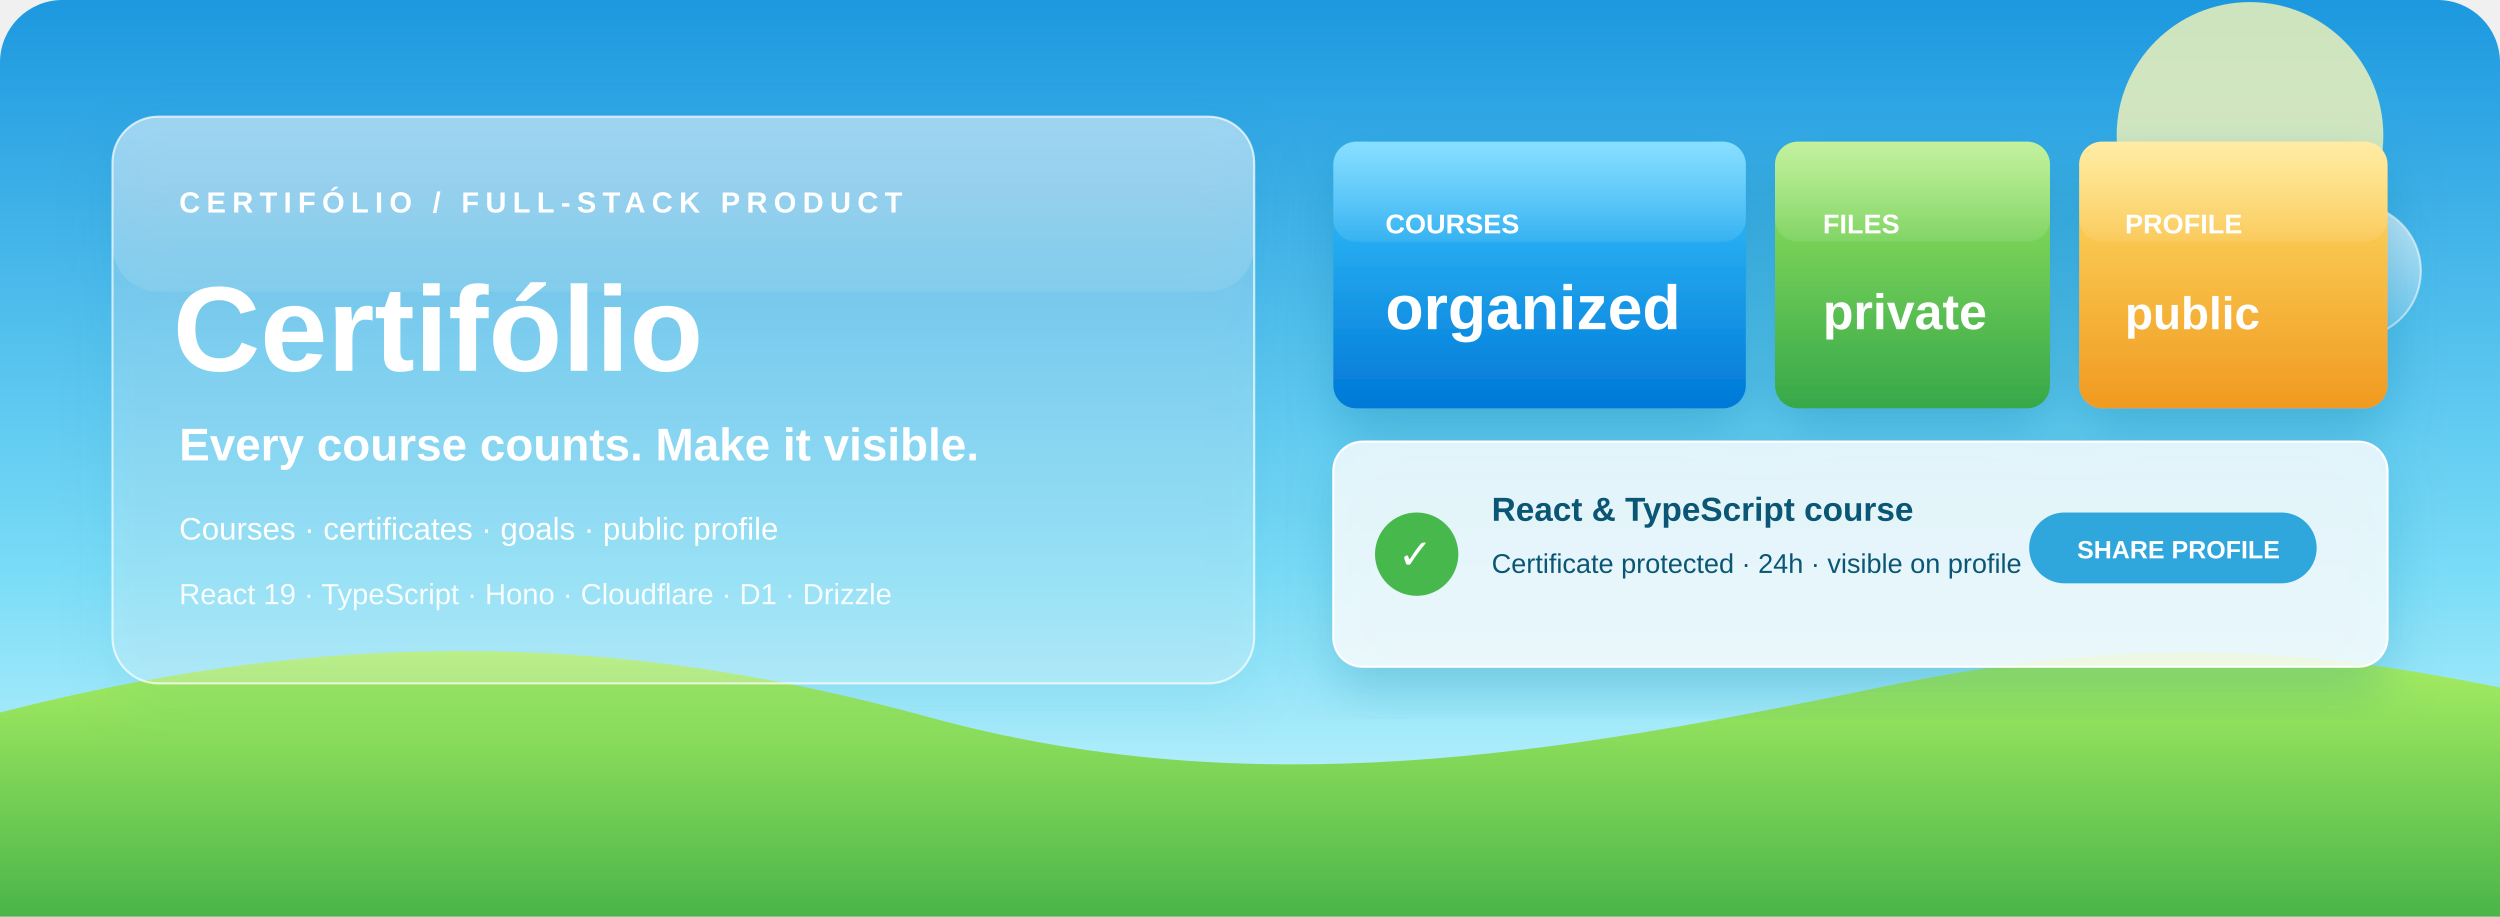
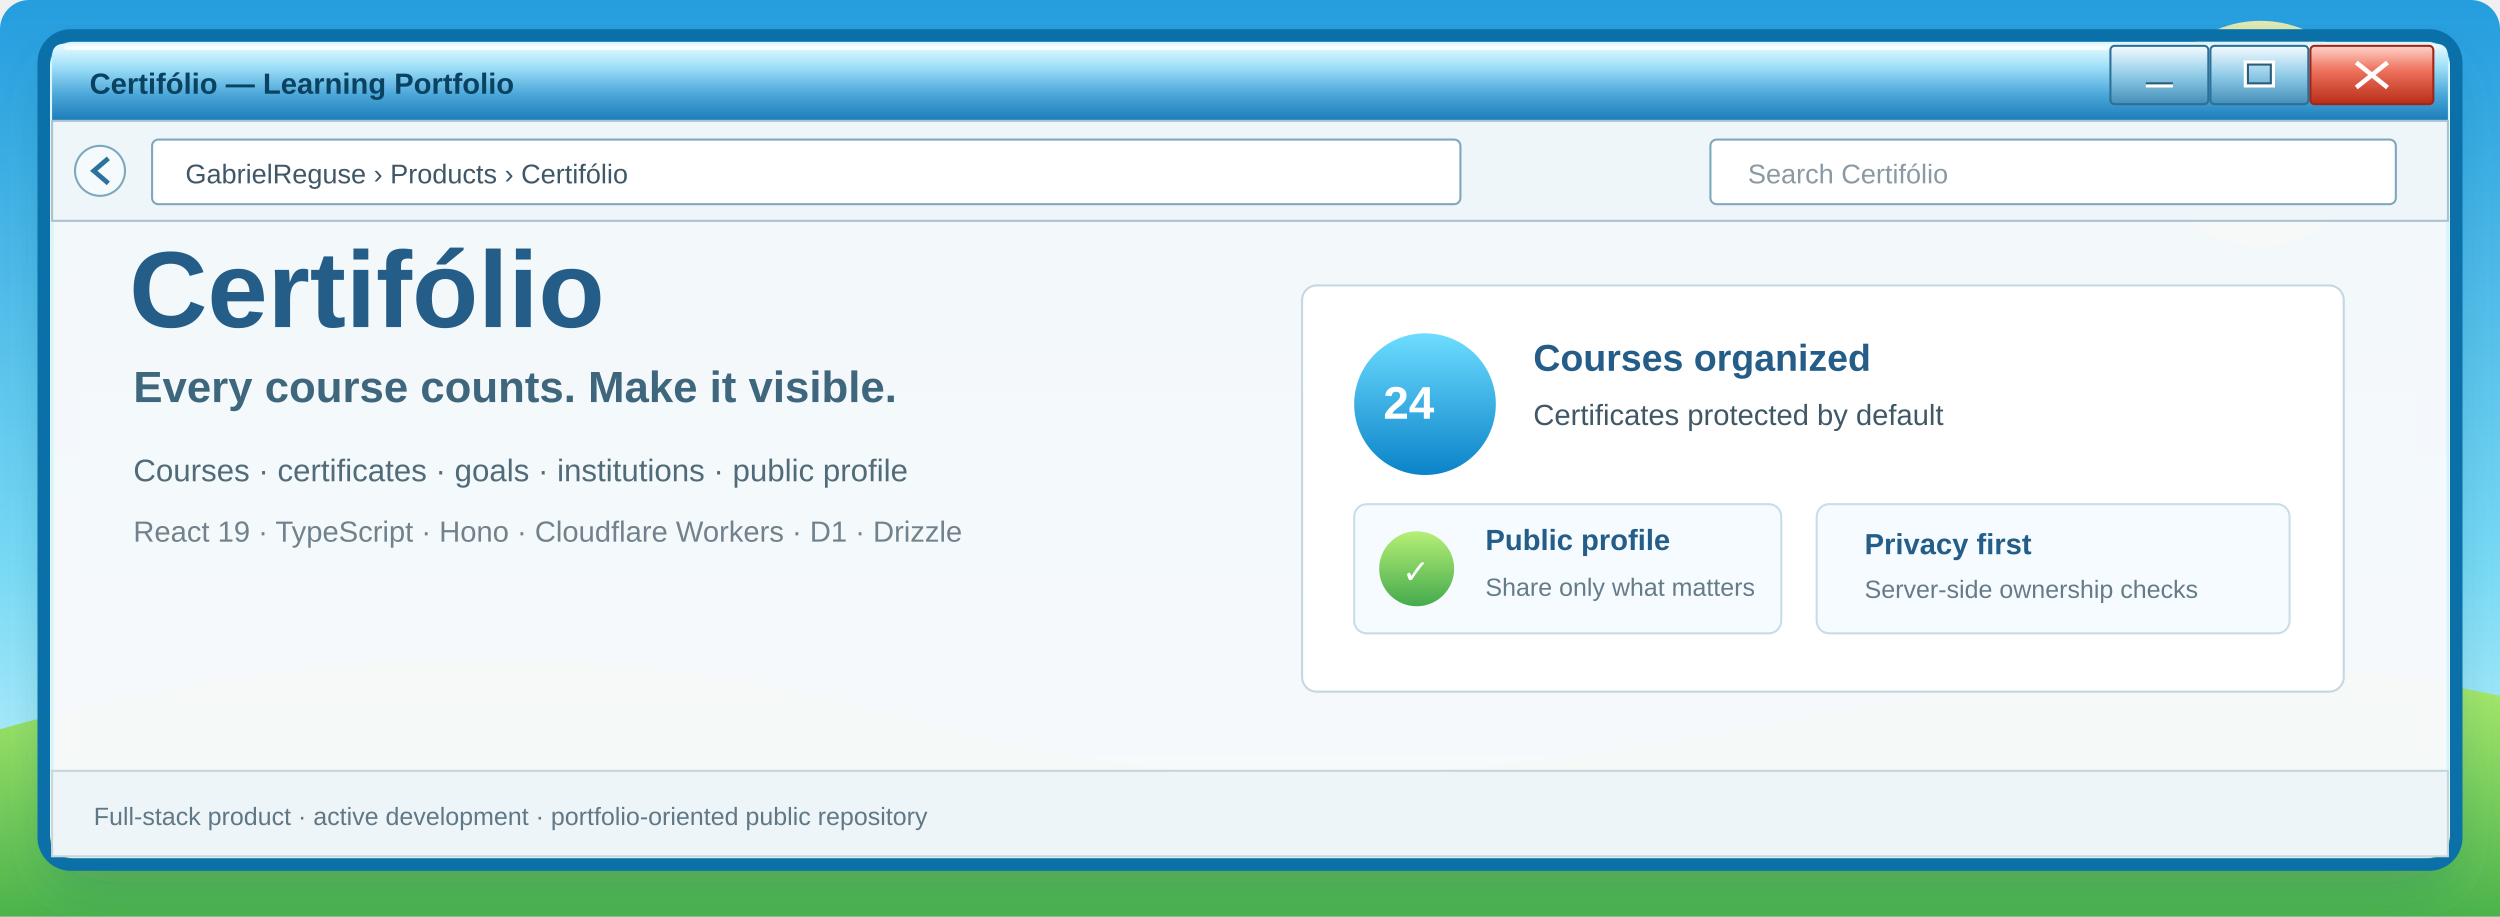
<svg xmlns="http://www.w3.org/2000/svg" viewBox="0 0 1200 440" role="img" aria-labelledby="title desc">
  <defs>
    <linearGradient id="sky" x1="0" y1="0" x2="0" y2="1">
-       <stop stop-color="#1c98df" />
-       <stop offset=".62" stop-color="#79dcf7" />
+       <stop stop-color="#249dde" />
+       <stop offset=".62" stop-color="#7bdcf7" />
      <stop offset="1" stop-color="#d8fbff" />
    </linearGradient>
    <linearGradient id="grass" x1="0" y1="0" x2="0" y2="1">
-       <stop stop-color="#a9ef63" />
-       <stop offset="1" stop-color="#4ab549" />
+       <stop stop-color="#b1f06e" />
+       <stop offset="1" stop-color="#4bb34c" />
+     </linearGradient>
+     <linearGradient id="aero" x1="0" y1="0" x2="0" y2="1">
+       <stop stop-color="#ecfbff" />
+       <stop offset=".3" stop-color="#9edff8" />
+       <stop offset=".65" stop-color="#4da8da" />
+       <stop offset="1" stop-color="#1b7db8" />
+     </linearGradient>
+     <linearGradient id="btn" x1="0" y1="0" x2="0" y2="1">
+       <stop stop-color="#f5fcff" />
+       <stop offset=".5" stop-color="#91cce8" />
+       <stop offset="1" stop-color="#448eb7" />
+     </linearGradient>
+     <linearGradient id="close" x1="0" y1="0" x2="0" y2="1">
+       <stop stop-color="#ffd3cb" />
+       <stop offset=".42" stop-color="#ee725c" />
+       <stop offset="1" stop-color="#b82d19" />
    </linearGradient>
    <linearGradient id="blue" x1="0" y1="0" x2="0" y2="1">
-       <stop stop-color="#3bc9ff" />
-       <stop offset="1" stop-color="#0078d7" />
+       <stop stop-color="#6ddcff" />
+       <stop offset="1" stop-color="#0a83c8" />
    </linearGradient>
    <linearGradient id="green" x1="0" y1="0" x2="0" y2="1">
-       <stop stop-color="#9ce860" />
-       <stop offset="1" stop-color="#36a84a" />
-     </linearGradient>
-     <linearGradient id="orange" x1="0" y1="0" x2="0" y2="1">
-       <stop stop-color="#ffe06a" />
-       <stop offset="1" stop-color="#f09a20" />
-     </linearGradient>
-     <linearGradient id="glass" x1="0" y1="0" x2="0" y2="1">
-       <stop stop-color="#fff" stop-opacity=".72" />
-       <stop offset="1" stop-color="#fff" stop-opacity=".15" />
+       <stop stop-color="#b6ef76" />
+       <stop offset="1" stop-color="#44aa4d" />
    </linearGradient>
    <filter id="s">
-       <feDropShadow dx="0" dy="11" stdDeviation="13" flood-color="#087599" flood-opacity=".3" />
+       <feDropShadow dx="0" dy="12" stdDeviation="14" flood-color="#15566f" flood-opacity=".3" />
    </filter>
  </defs>
-   <rect width="1200" height="440" rx="30" fill="url(#sky)" />
-   <circle cx="1080" cy="65" r="64" fill="#fff8b6" opacity=".78" />
-   <circle cx="1130" cy="130" r="32" fill="url(#glass)" stroke="#fff" stroke-opacity=".6" />
-   <circle cx="1094" cy="165" r="14" fill="url(#glass)" stroke="#fff" stroke-opacity=".6" />
-   <path d="M0 342C171 298 310 307 445 344C601 387 748 362 902 330C1023 305 1101 310 1200 330V440H0Z" fill="url(#grass)" />
+   <rect width="1200" height="440" rx="14" fill="url(#sky)" />
+   <circle cx="1085" cy="64" r="54" fill="#fff5a9" opacity=".85" />
+   <path d="M0 350C180 300 320 312 456 350C610 393 765 365 918 335C1035 312 1110 315 1200 334V440H0Z" fill="url(#grass)" />
  <g filter="url(#s)">
-     <rect x="54" y="56" width="548" height="272" rx="22" fill="#fff" fill-opacity=".22" stroke="#fff" stroke-opacity=".7" />
-     <rect x="54" y="56" width="548" height="84" rx="22" fill="url(#glass)" opacity=".55" />
+     <rect x="24" y="20" width="1152" height="392" rx="12" fill="#f8fbfd" fill-opacity=".96" />
  </g>
-   <g font-family="Segoe UI,Arial,sans-serif" fill="#fff">
-     <text x="86" y="102" font-size="14" font-weight="800" letter-spacing="3">CERTIFÓLIO / FULL-STACK PRODUCT</text>
-     <text x="83" y="178" font-size="58" font-weight="700">Certifólio</text>
-     <text x="86" y="221" font-size="22" font-weight="600">Every course counts. Make it visible.</text>
-     <text x="86" y="259" font-size="15">Courses · certificates · goals · public profile</text>
-     <text x="86" y="290" font-size="14" opacity=".92">React 19 · TypeScript · Hono · Cloudflare · D1 · Drizzle</text>
+   <rect x="21" y="17" width="1158" height="398" rx="13" fill="none" stroke="#0b6fa8" stroke-width="6" />
+   <rect x="25" y="21" width="1150" height="390" rx="10" fill="none" stroke="#d4f4ff" stroke-width="1.5" />
+   <path d="M31 21H1169Q1175 21 1175 27V58H25V27Q25 21 31 21Z" fill="url(#aero)" />
+   <path d="M31 23H1169" stroke="#fff" stroke-width="2" opacity=".75" />
+   <text x="43" y="45" font-family="Segoe UI,Arial,sans-serif" font-size="14" font-weight="600" fill="#0a4261">Certifólio — Learning Portfolio</text>
+   <g transform="translate(1013 22)">
+     <g>
+       <rect width="47" height="28" rx="2" fill="url(#btn)" stroke="#2c7097" />
+       <path d="M17 19h13" stroke="#fff" stroke-width="2" />
+       <path d="M17 18h13" stroke="#2b5c78" />
+     </g>
+     <g transform="translate(48)">
+       <rect width="47" height="28" rx="2" fill="url(#btn)" stroke="#2c7097" />
+       <rect x="17" y="8" width="13" height="11" fill="none" stroke="#fff" stroke-width="2" />
+       <rect x="18" y="9" width="11" height="9" fill="none" stroke="#2b5c78" />
+     </g>
+     <g transform="translate(96)">
+       <rect width="59" height="28" rx="2" fill="url(#close)" stroke="#9e2618" />
+       <path d="M22 8l15 12M37 8L22 20" stroke="#fff" stroke-width="2.2" />
+     </g>
  </g>
-   <g filter="url(#s)" font-family="Segoe UI,Arial,sans-serif">
-     <rect x="640" y="68" width="198" height="128" rx="11" fill="url(#blue)" />
-     <rect x="852" y="68" width="132" height="128" rx="11" fill="url(#green)" />
-     <rect x="998" y="68" width="148" height="128" rx="11" fill="url(#orange)" />
-     <g fill="url(#glass)" opacity=".55">
-       <rect x="640" y="68" width="198" height="48" rx="11" />
-       <rect x="852" y="68" width="132" height="48" rx="11" />
-       <rect x="998" y="68" width="148" height="48" rx="11" />
-     </g>
-     <g fill="#fff">
-       <text x="665" y="112" font-size="13" font-weight="800">COURSES</text>
-       <text x="665" y="158" font-size="30" font-weight="700">organized</text>
-       <text x="875" y="112" font-size="13" font-weight="800">FILES</text>
-       <text x="875" y="158" font-size="24" font-weight="700">private</text>
-       <text x="1020" y="112" font-size="13" font-weight="800">PROFILE</text>
-       <text x="1020" y="158" font-size="22" font-weight="700">public</text>
-     </g>
-     <rect x="640" y="212" width="506" height="108" rx="14" fill="#fff" fill-opacity=".8" stroke="#fff" />
+   <rect x="25" y="58" width="1150" height="48" fill="#eef6fa" stroke="#abc2d0" />
+   <circle cx="48" cy="82" r="12" fill="#f5fafc" stroke="#7ea7bd" />
+   <path d="M52 76l-7 6 7 6" fill="none" stroke="#2b729c" stroke-width="2.3" />
+   <rect x="73" y="67" width="628" height="31" rx="3" fill="#fff" stroke="#7fa7bc" />
+   <text x="89" y="88" font-family="Segoe UI,Arial,sans-serif" font-size="13" fill="#405767">GabrielReguse  ›  Products  ›  Certifólio</text>
+   <rect x="821" y="67" width="329" height="31" rx="3" fill="#fff" stroke="#7fa7bc" />
+   <text x="839" y="88" font-family="Segoe UI,Arial,sans-serif" font-size="13" fill="#8a9aa5">Search Certifólio</text>
+   <g font-family="Segoe UI,Arial,sans-serif">
+     <text x="62" y="157" font-size="52" font-weight="700" fill="#245d87">Certifólio</text>
+     <text x="64" y="193" font-size="21" font-weight="600" fill="#3e667c">Every course counts. Make it visible.</text>
+     <text x="64" y="231" font-size="15" fill="#526b79">Courses · certificates · goals · institutions · public profile</text>
+     <text x="64" y="260" font-size="14" fill="#71828d">React 19 · TypeScript · Hono · Cloudflare Workers · D1 · Drizzle</text>
  </g>
-   <g font-family="Segoe UI,Arial,sans-serif" fill="#0b5674">
-     <circle cx="680" cy="266" r="20" fill="#47b94c" />
-     <text x="671" y="273" fill="#fff" font-size="20" font-weight="800">✓</text>
-     <text x="716" y="250" font-size="16" font-weight="700">React &amp; TypeScript course</text>
-     <text x="716" y="275" font-size="13">Certificate protected · 24h · visible on profile</text>
-     <rect x="974" y="246" width="138" height="34" rx="17" fill="#2fa6dc" />
-     <text x="997" y="268" fill="#fff" font-size="12" font-weight="700">SHARE PROFILE</text>
+   <g font-family="Segoe UI,Arial,sans-serif">
+     <rect x="625" y="137" width="500" height="195" rx="7" fill="#fff" stroke="#c4d7e2" />
+     <circle cx="684" cy="194" r="34" fill="url(#blue)" />
+     <text x="664" y="201" fill="#fff" font-size="22" font-weight="700">24</text>
+     <text x="736" y="178" font-size="18" font-weight="600" fill="#245d87">Courses organized</text>
+     <text x="736" y="204" font-size="14" fill="#405766">Certificates protected by default</text>
+     <rect x="650" y="242" width="205" height="62" rx="6" fill="#f5fbfe" stroke="#c8dde8" />
+     <circle cx="680" cy="273" r="18" fill="url(#green)" />
+     <text x="673" y="280" fill="#fff" font-size="16" font-weight="700">✓</text>
+     <text x="713" y="264" font-size="14" font-weight="600" fill="#245d87">Public profile</text>
+     <text x="713" y="286" font-size="12" fill="#657b88">Share only what matters</text>
+     <rect x="872" y="242" width="227" height="62" rx="6" fill="#f5fbfe" stroke="#c8dde8" />
+     <text x="895" y="266" font-size="14" font-weight="600" fill="#245d87">Privacy first</text>
+     <text x="895" y="287" font-size="12" fill="#657b88">Server-side ownership checks</text>
  </g>
+   <rect x="25" y="370" width="1150" height="41" fill="#edf5f9" stroke="#c5d6df" />
+   <text x="45" y="396" font-family="Segoe UI,Arial,sans-serif" font-size="12" fill="#607786">Full-stack product · active development · portfolio-oriented public repository</text>
</svg>
